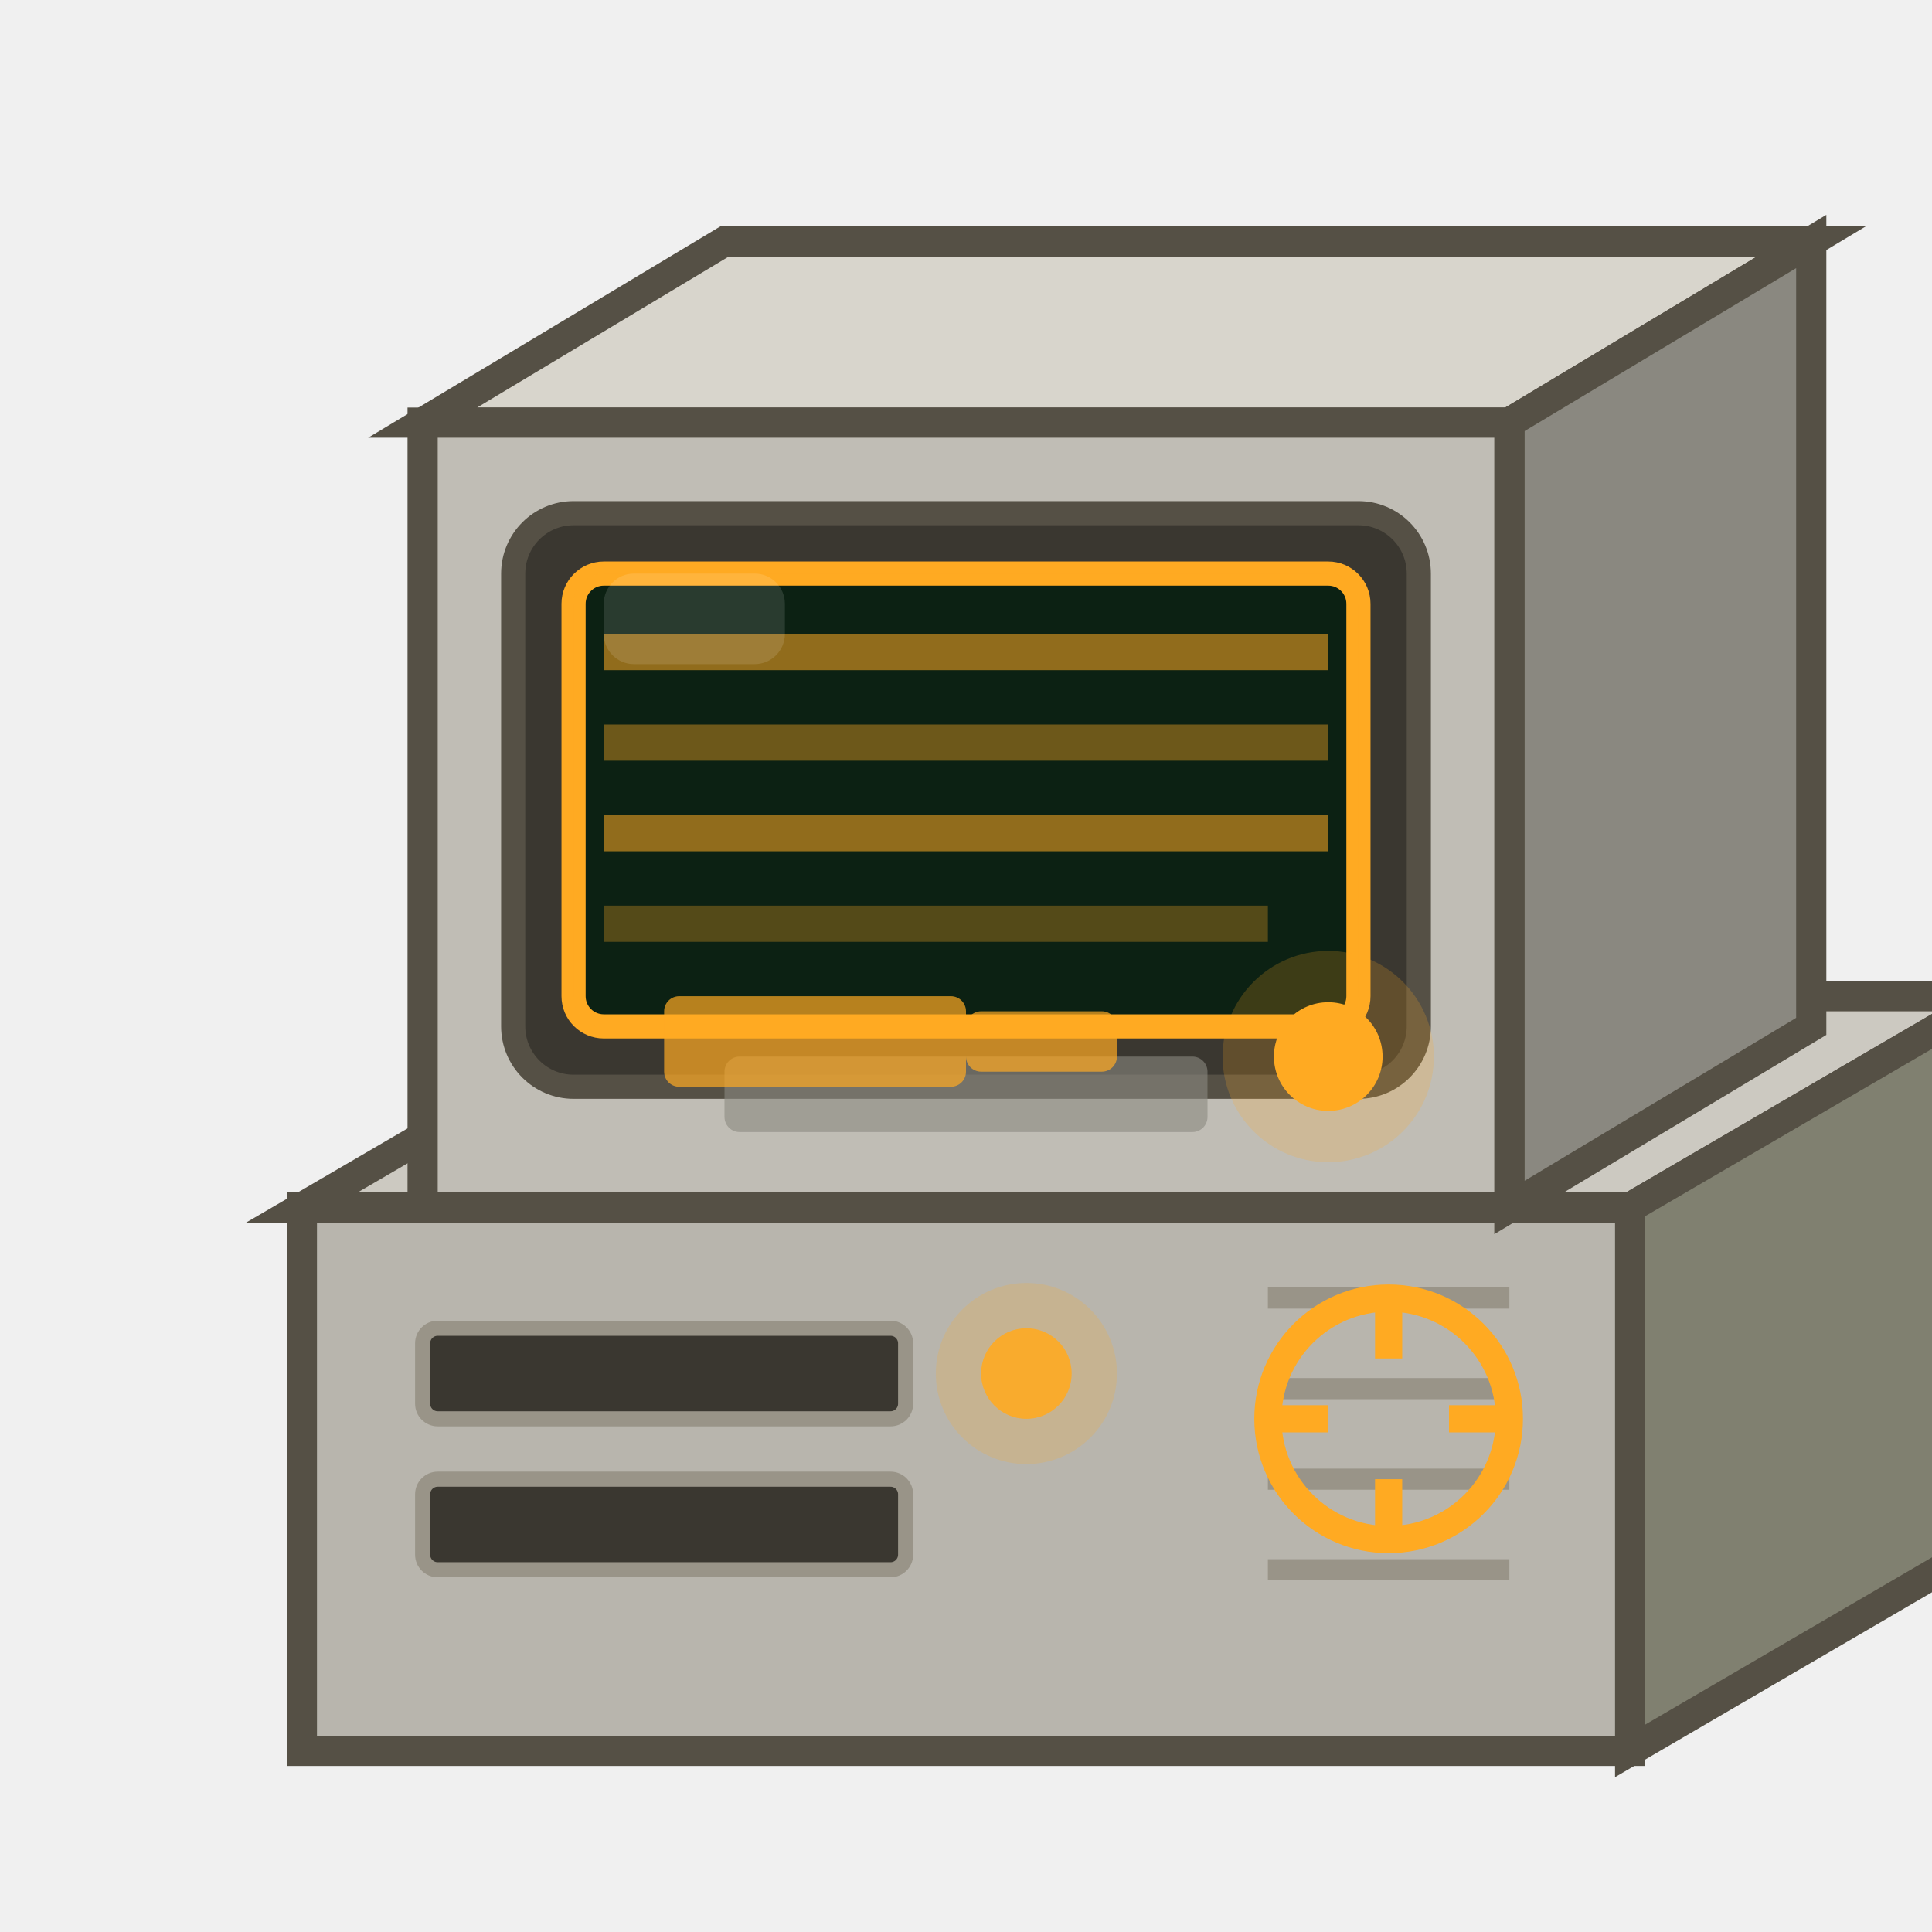
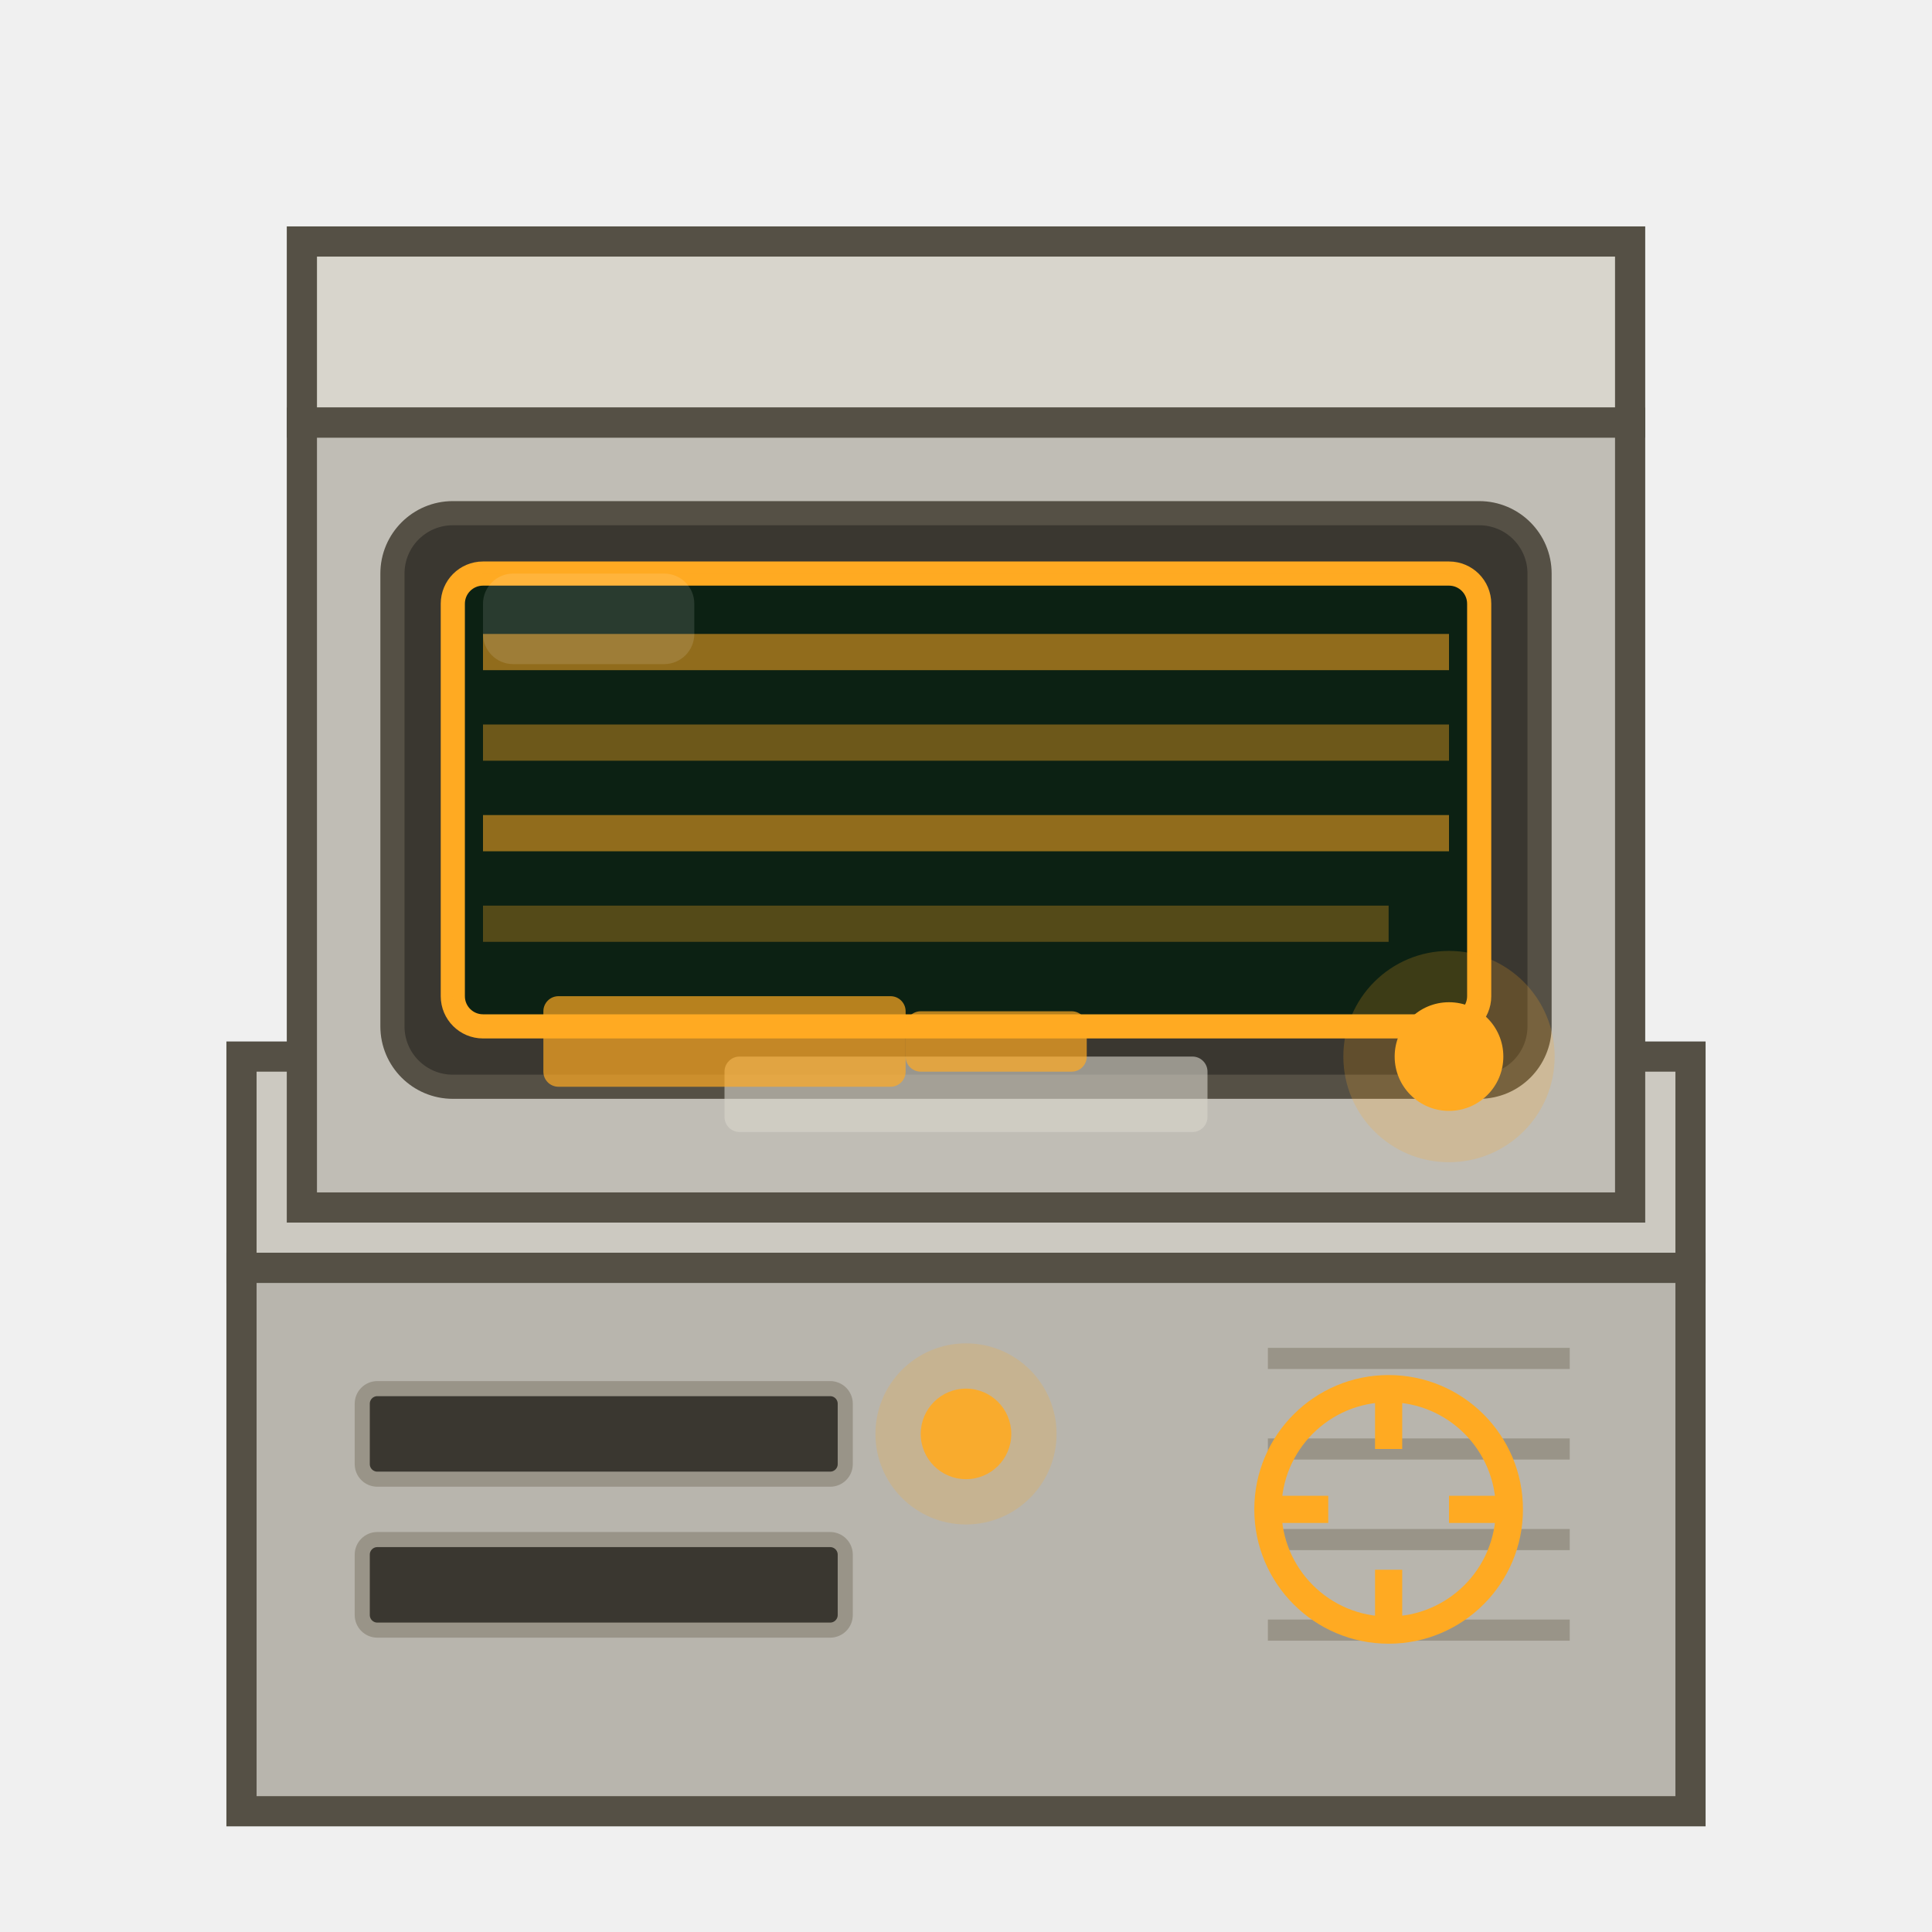
<svg xmlns="http://www.w3.org/2000/svg" viewBox="0 0 64 64" width="64" height="64">
-   <polygon points="10,40 54,40 66,33 22,33" fill="#ccc9c1" stroke="#555045" stroke-width="1" />
-   <polygon points="54,40 54,58 66,51 66,33" fill="#808070" stroke="#555045" stroke-width="1" />
-   <rect x="10" y="40" width="44" height="18" fill="#b8b5ad" stroke="#555045" stroke-width="1" />
-   <rect x="14" y="44" width="16" height="3" rx="0.5" fill="#3a3730" stroke="#999488" stroke-width="0.5" />
-   <rect x="14" y="49" width="16" height="3" rx="0.5" fill="#3a3730" stroke="#999488" stroke-width="0.5" />
-   <circle cx="34" cy="45.5" r="1.5" fill="#ffaa22" opacity="0.9" />
-   <circle cx="34" cy="45.5" r="3" fill="#ffaa22" opacity="0.2" />
-   <line x1="42" y1="43" x2="50" y2="43" stroke="#999488" stroke-width="0.7" />
-   <line x1="42" y1="46" x2="50" y2="46" stroke="#999488" stroke-width="0.7" />
-   <line x1="42" y1="49" x2="50" y2="49" stroke="#999488" stroke-width="0.7" />
-   <line x1="42" y1="52" x2="50" y2="52" stroke="#999488" stroke-width="0.7" />
-   <polygon points="14,14 50,14 60,8 24,8" fill="#d8d5cc" stroke="#555045" stroke-width="1" />
-   <polygon points="50,14 50,40 60,34 60,8" fill="#8a8880" stroke="#555045" stroke-width="1" />
-   <rect x="14" y="14" width="36" height="26" fill="#c0bdb5" stroke="#555045" stroke-width="1" />
-   <rect x="17" y="17" width="30" height="19" rx="2" fill="#3a3730" stroke="#555045" stroke-width="0.8" />
-   <rect x="19" y="19" width="26" height="15" rx="1" fill="#001a12" stroke="#ffaa22" stroke-width="0.8" />
-   <rect x="20" y="21" width="24" height="1.2" fill="#ffaa22" opacity="0.55" />
-   <rect x="20" y="24" width="24" height="1.2" fill="#ffaa22" opacity="0.4" />
-   <rect x="20" y="27" width="24" height="1.2" fill="#ffaa22" opacity="0.55" />
-   <rect x="20" y="30" width="22" height="1.2" fill="#ffaa22" opacity="0.3" />
-   <rect x="19" y="19" width="26" height="15" rx="1" fill="#ffaa22" opacity="0.05" />
-   <rect x="20" y="19" width="6" height="3" rx="1" fill="white" opacity="0.12" />
-   <circle cx="44" cy="35" r="1.8" fill="#ffaa22" />
-   <circle cx="44" cy="35" r="3.5" fill="#ffaa22" opacity="0.2" />
-   <rect x="24" y="35" width="16" height="2.5" rx="0.5" fill="#8a8880" opacity="0.6" />
-   <rect x="22" y="33" width="10" height="3" rx="0.5" fill="#ffaa22" opacity="0.7" />
-   <rect x="32" y="33.5" width="5" height="2" rx="0.5" fill="#ffaa22" opacity="0.7" />
-   <circle cx="46" cy="47" r="4" fill="none" stroke="#ffaa22" stroke-width="0.9" />
-   <line x1="42" y1="47" x2="44" y2="47" stroke="#ffaa22" stroke-width="0.9" />
-   <line x1="48" y1="47" x2="50" y2="47" stroke="#ffaa22" stroke-width="0.9" />
-   <line x1="46" y1="43" x2="46" y2="45" stroke="#ffaa22" stroke-width="0.9" />
-   <line x1="46" y1="49" x2="46" y2="51" stroke="#ffaa22" stroke-width="0.9" />
+   <polygon points="8,42 56,42 56,35 8,35" fill="#ccc9c1" stroke="#555045" stroke-width="1" />
+   <rect x="8" y="42" width="48" height="18" fill="#b8b5ad" stroke="#555045" stroke-width="1" />
+   <rect x="12" y="46" width="16" height="3" rx="0.5" fill="#3a3730" stroke="#999488" stroke-width="0.5" />
+   <rect x="12" y="51" width="16" height="3" rx="0.5" fill="#3a3730" stroke="#999488" stroke-width="0.5" />
+   <circle cx="32" cy="47.5" r="1.5" fill="#ffaa22" opacity="0.9" />
+   <circle cx="32" cy="47.5" r="3" fill="#ffaa22" opacity="0.2" />
+   <line x1="42" y1="45" x2="52" y2="45" stroke="#999488" stroke-width="0.7" />
+   <line x1="42" y1="48" x2="52" y2="48" stroke="#999488" stroke-width="0.7" />
+   <line x1="42" y1="51" x2="52" y2="51" stroke="#999488" stroke-width="0.7" />
+   <line x1="42" y1="54" x2="52" y2="54" stroke="#999488" stroke-width="0.7" />
+   <polygon points="10,14 54,14 54,8 10,8" fill="#d8d5cc" stroke="#555045" stroke-width="1" />
+   <rect x="10" y="14" width="44" height="26" fill="#c0bdb5" stroke="#555045" stroke-width="1" />
+   <rect x="13" y="17" width="38" height="19" rx="2" fill="#3a3730" stroke="#555045" stroke-width="0.8" />
+   <rect x="15" y="19" width="34" height="15" rx="1" fill="#001a12" stroke="#ffaa22" stroke-width="0.8" />
+   <rect x="16" y="21" width="32" height="1.2" fill="#ffaa22" opacity="0.55" />
+   <rect x="16" y="24" width="32" height="1.2" fill="#ffaa22" opacity="0.4" />
+   <rect x="16" y="27" width="32" height="1.2" fill="#ffaa22" opacity="0.55" />
+   <rect x="16" y="30" width="30" height="1.2" fill="#ffaa22" opacity="0.3" />
+   <rect x="15" y="19" width="34" height="15" rx="1" fill="#ffaa22" opacity="0.05" />
+   <rect x="16" y="19" width="7" height="3" rx="1" fill="white" opacity="0.12" />
+   <circle cx="48" cy="35" r="1.8" fill="#ffaa22" />
+   <circle cx="48" cy="35" r="3.5" fill="#ffaa22" opacity="0.2" />
+   <rect x="24" y="35" width="16" height="2.5" rx="0.5" fill="#d8d5cc" opacity="0.6" />
+   <rect x="18" y="33" width="12" height="3" rx="0.5" fill="#ffaa22" opacity="0.7" />
+   <rect x="30" y="33.5" width="6" height="2" rx="0.5" fill="#ffaa22" opacity="0.7" />
+   <circle cx="46" cy="50" r="4" fill="none" stroke="#ffaa22" stroke-width="0.9" />
+   <line x1="42" y1="50" x2="44" y2="50" stroke="#ffaa22" stroke-width="0.9" />
+   <line x1="48" y1="50" x2="50" y2="50" stroke="#ffaa22" stroke-width="0.9" />
+   <line x1="46" y1="46" x2="46" y2="48" stroke="#ffaa22" stroke-width="0.9" />
+   <line x1="46" y1="52" x2="46" y2="54" stroke="#ffaa22" stroke-width="0.9" />
</svg>
